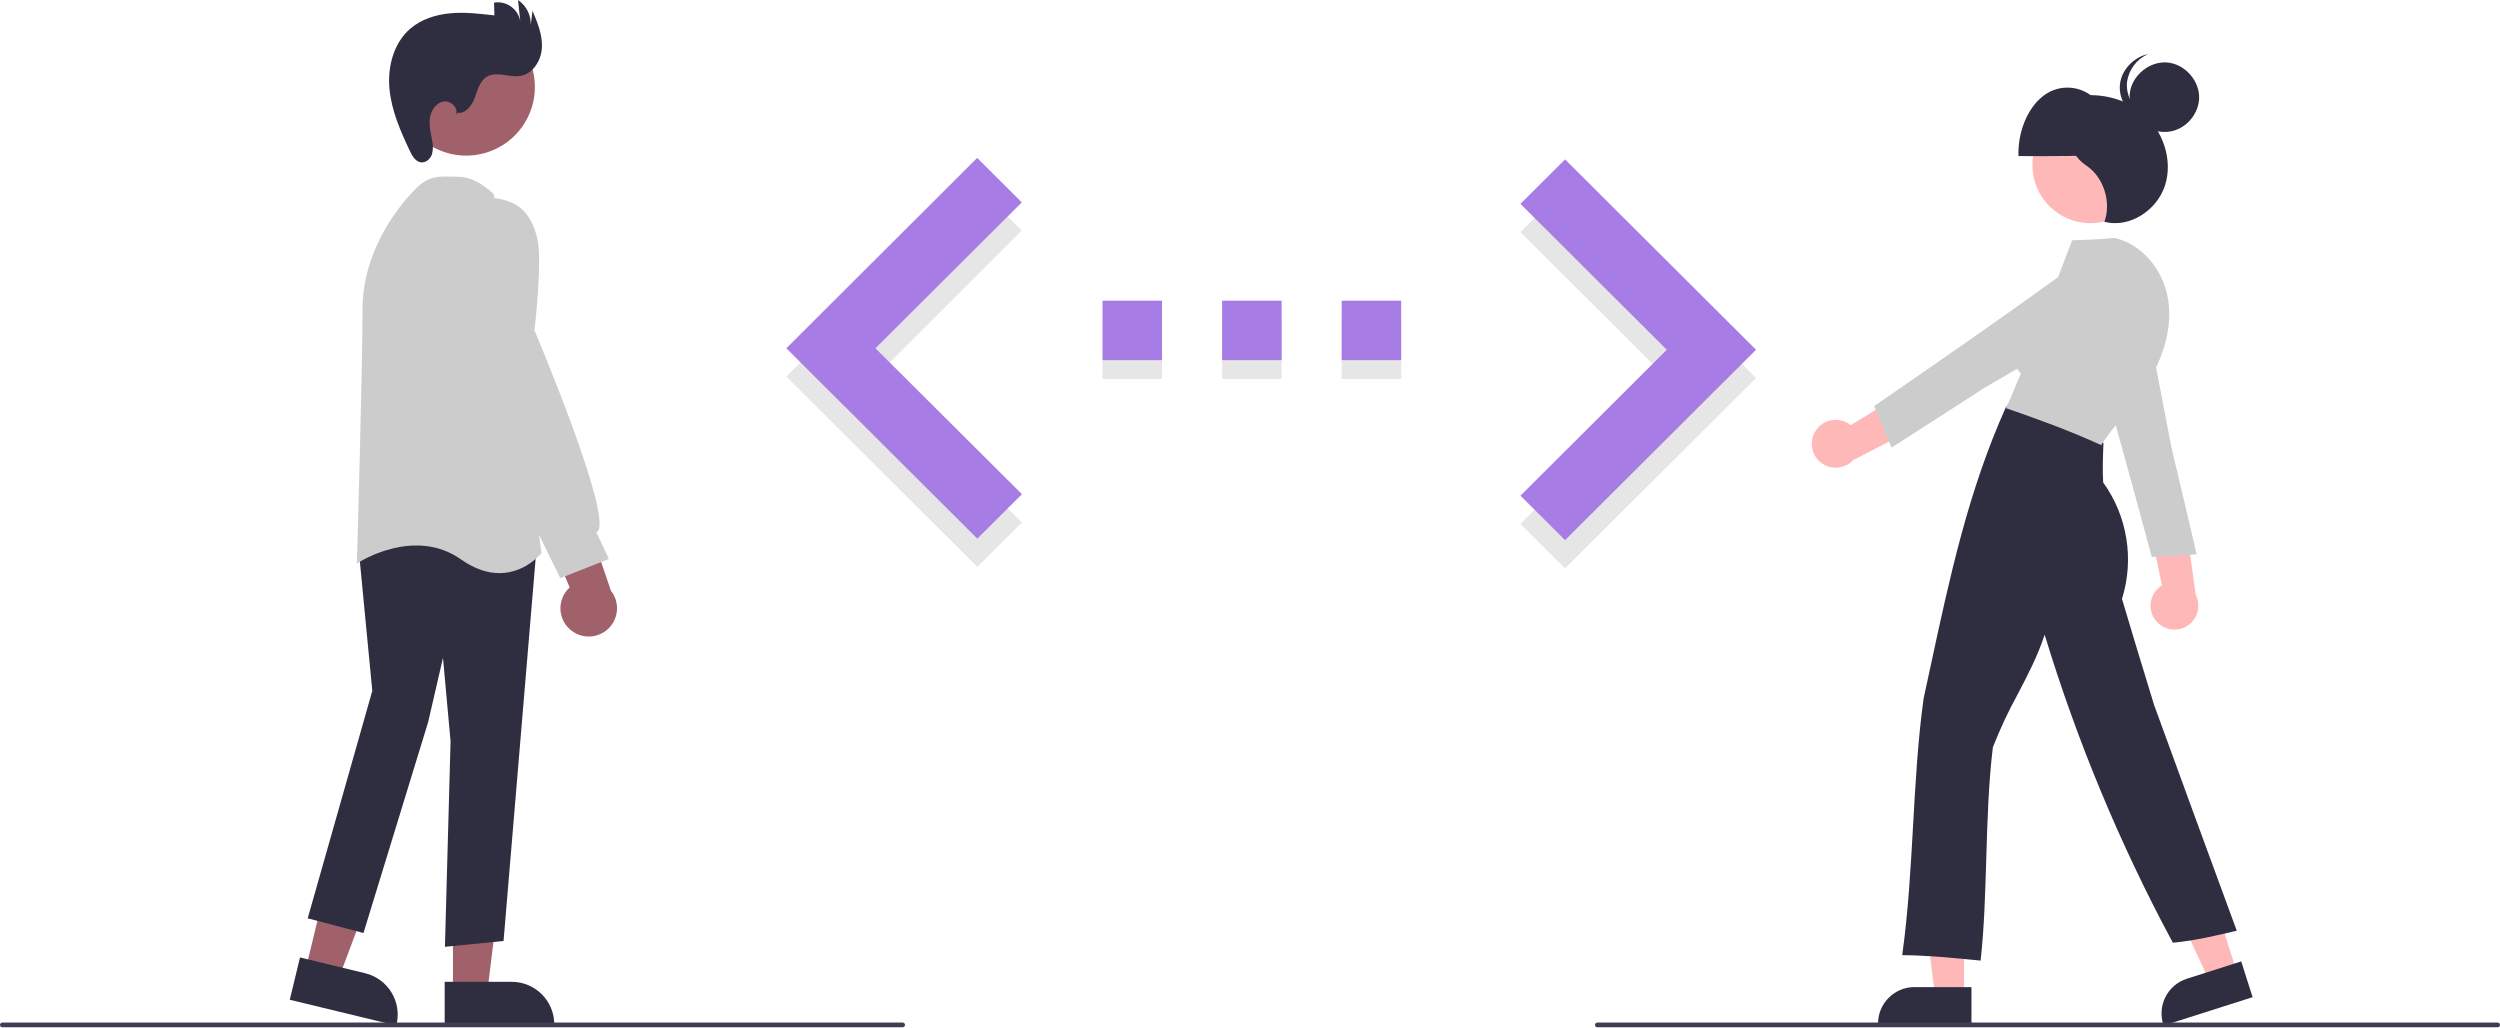
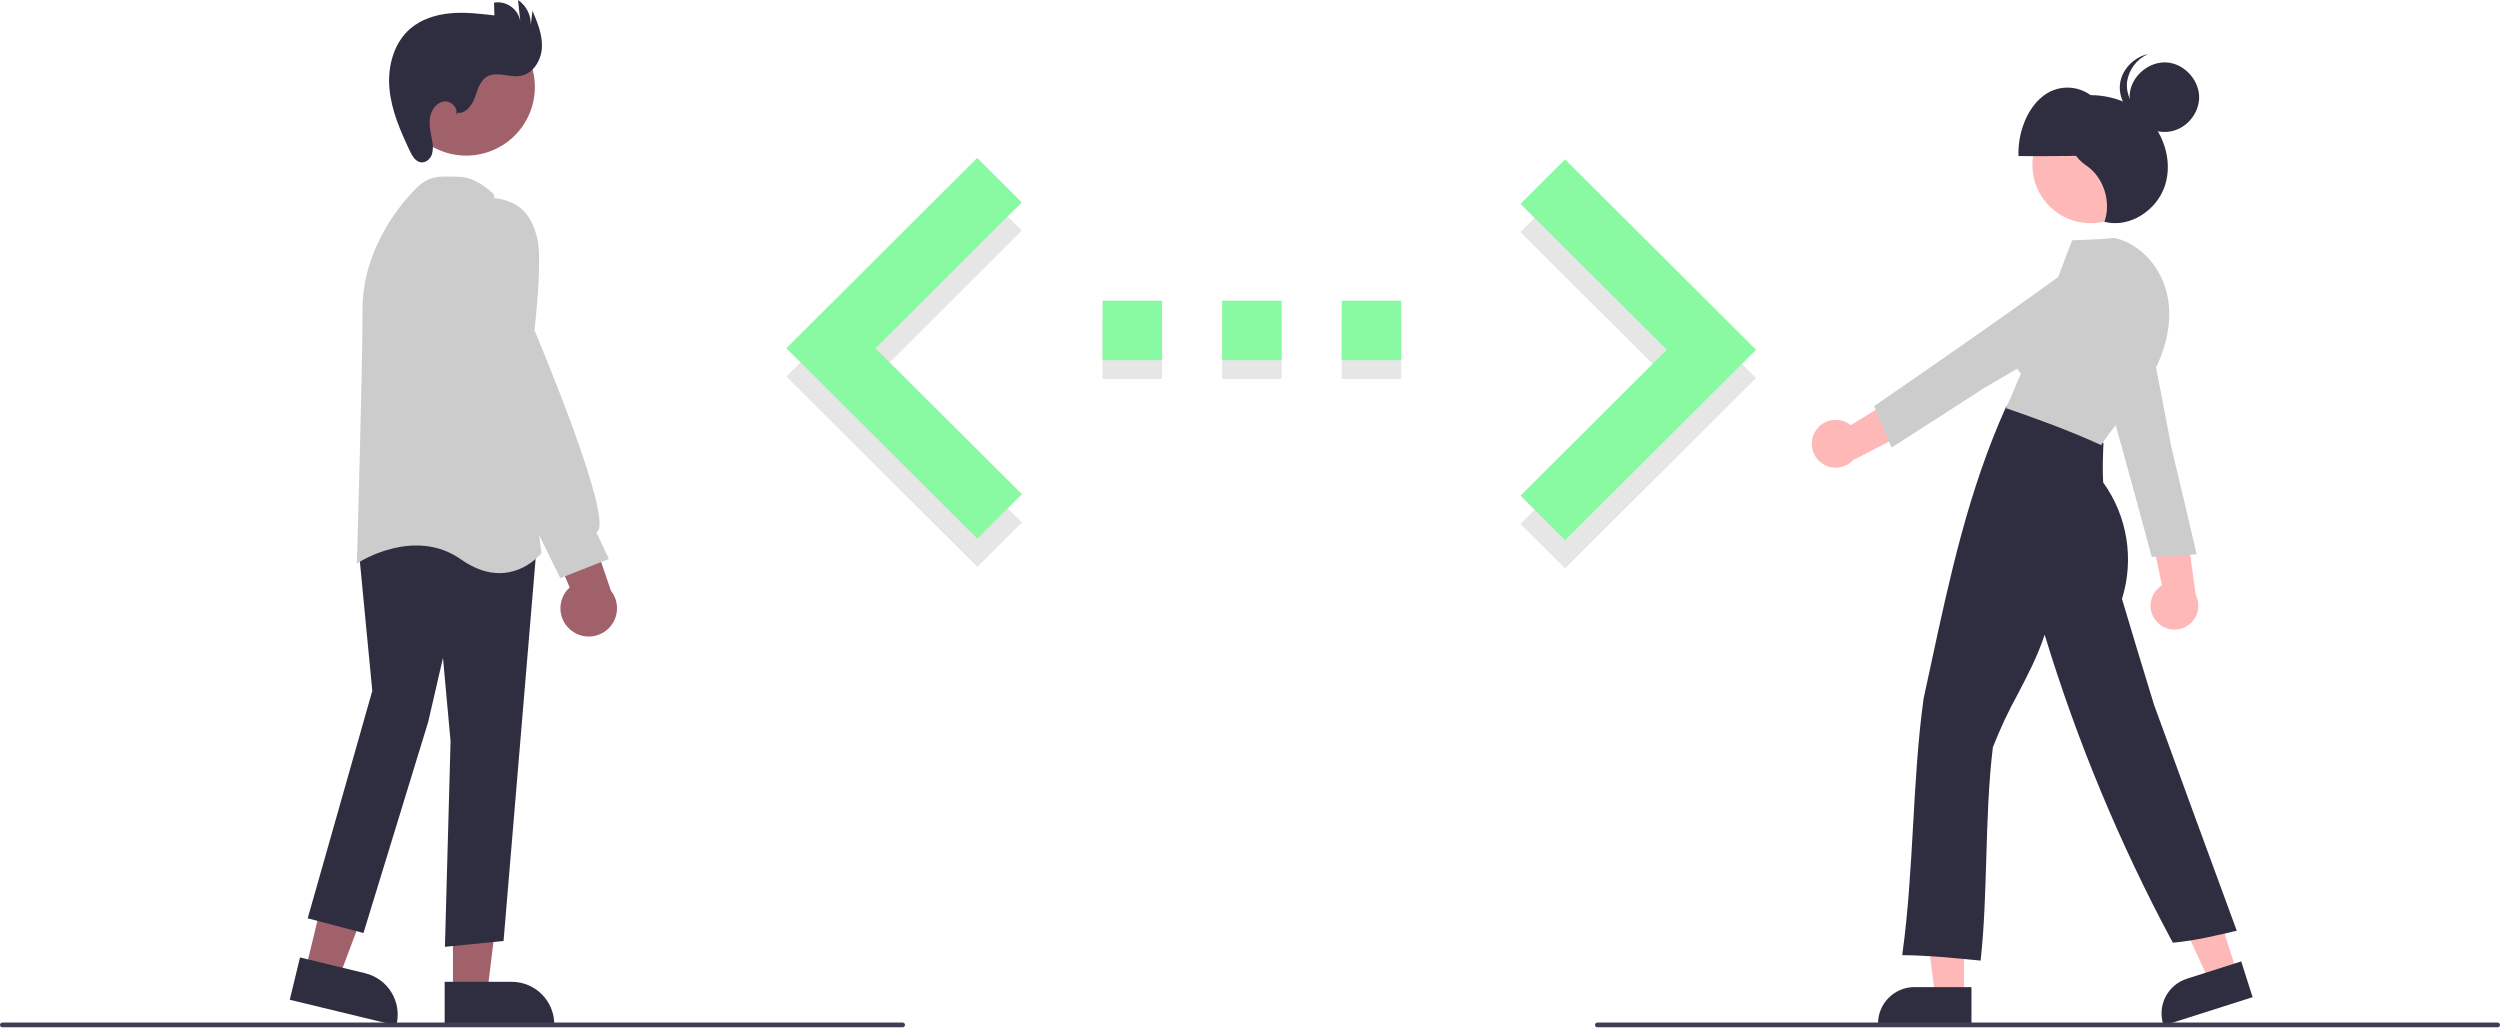
<svg xmlns="http://www.w3.org/2000/svg" data-name="Layer 1" width="1058" height="434.745" viewBox="0 0 1058 434.745">
  <polygon points="643.457 221.721 705.39 159.977 643.457 98.233 662.339 79.414 743.154 159.977 662.339 240.54 643.457 221.721 643.457 221.721" fill="#e6e6e6" style="isolation:isolate" />
  <rect x="466.595" y="135.207" width="25.176" height="25.176" fill="#e6e6e6" style="isolation:isolate" />
  <rect x="567.803" y="135.207" width="25.176" height="25.176" fill="#e6e6e6" style="isolation:isolate" />
  <rect x="517.199" y="135.207" width="25.176" height="25.176" fill="#e6e6e6" style="isolation:isolate" />
  <polygon points="432.482 221.092 370.486 159.348 432.419 97.604 413.537 78.785 332.785 159.348 413.6 239.911 432.482 221.092" fill="#e6e6e6" style="isolation:isolate" />
-   <polygon points="643.457 209.763 705.39 148.019 643.457 86.274 662.339 67.455 743.154 148.019 662.339 228.582 643.457 209.763 643.457 209.763" fill="#a77ce4" />
-   <path d="M537.595,385.051h25.176v-25.176H537.595Zm126.384-25.176h-25.176v25.176h25.176Zm-75.78,25.176h25.176v-25.176h-25.176Z" transform="translate(-71 -232.6273)" fill="#a77ce4" />
-   <polygon points="432.482 209.133 370.486 147.389 432.419 85.645 413.537 66.826 332.785 147.389 413.6 227.952 432.482 209.133" fill="#a77ce4" />
+   <polygon points="643.457 209.763 705.39 148.019 643.457 86.274 662.339 67.455 743.154 148.019 662.339 228.582 643.457 209.763 643.457 209.763" fill="#89faa1" />
+   <path d="M537.595,385.051h25.176v-25.176H537.595Zm126.384-25.176h-25.176v25.176h25.176Zm-75.78,25.176h25.176v-25.176h-25.176Z" transform="translate(-71 -232.6273)" fill="#89faa1" />
+   <polygon points="432.482 209.133 370.486 147.389 432.419 85.645 413.537 66.826 332.785 147.389 413.6 227.952 432.482 209.133" fill="#89faa1" />
  <polygon points="129.305 410.449 143.399 413.856 163.248 361.117 142.447 356.088 129.305 410.449" fill="#a0616a" />
  <path d="M193.632,655.732l4.328-17.902,27.574,6.666a18.032,18.032,0,0,1,13.275,21.74l-.095.394Z" transform="translate(-71 -232.6273)" fill="#2f2e41" />
  <polygon points="191.696 420.05 206.196 420.049 213.093 364.122 191.694 364.123 191.696 420.05" fill="#a0616a" />
  <path d="M259.183,648.129l28.369-.001h.001A18.012,18.012,0,0,1,305.565,666.139v.406l-46.381.002Z" transform="translate(-71 -232.6273)" fill="#2f2e41" />
  <path d="M259.294,633.325l2.384-87.007-3.211-35.281-6.266,27.151-27.379,89.285L201.218,621.261l27.336-96.27-5.937-61.748,17.058-10.965.23.042,58.279,10.742L284.105,630.844Z" transform="translate(-71 -232.6273)" fill="#2f2e41" />
  <path d="M282.359,475.175c-4.693,0-10.182-1.512-16.292-5.825-19.551-13.798-42.863,1.045-43.096,1.195l-.947.616.033-1.128c.024-.804,2.365-80.712,2.365-106.425,0-26.565,17.332-45.962,22.644-51.274,5.214-5.215,9.601-5.099,15.155-4.955.957.024,1.954.051,3.004.051,7.258,0,14.314,6.973,14.61,7.269l.142.142.026.199,20.139,151.631-.154.195C299.895,466.986,293.282,475.175,282.359,475.175Z" transform="translate(-71 -232.6273)" fill="#ccc" />
  <circle cx="268.308" cy="269.431" r="29.048" transform="translate(-167.8019 142.9959) rotate(-61.3368)" fill="#a0616a" />
  <path d="M312.775,499.454a11.893,11.893,0,0,1-.69-18.223L295.589,442.32l21.599,3.975,12.354,36.341a11.957,11.957,0,0,1-16.767,16.818Z" transform="translate(-71 -232.6273)" fill="#a0616a" />
  <path d="M308.103,477.304l-29.807-60.807-13.07-45.766.01-39.758c.029-.157,3.102-15.622,14.49-14.553,10.327,1,15.888,6.05,18.597,16.884,2.301,9.204-.846,36.51-1.151,39.086,1.998,4.738,31.976,76.164,27.013,84.766a2.184,2.184,0,0,1-.785.813l5.312,11.215Z" transform="translate(-71 -232.6273)" fill="#ccc" />
  <path d="M264.593,280.374c3.482.453,6.109-3.11,7.327-6.403s2.147-7.128,5.174-8.907c4.136-2.43,9.428.493,14.158-.309,5.342-.906,8.815-6.567,9.087-11.978s-1.881-10.615-3.994-15.604l-.738,6.2a12.295,12.295,0,0,0-5.373-10.747l.951,9.098a9.656,9.656,0,0,0-11.108-7.99l.15,5.421c-6.17-.734-12.393-1.468-18.581-.909s-12.419,2.517-17.109,6.592c-7.015,6.096-9.577,16.133-8.717,25.387s4.68,17.947,8.661,26.345c1.002,2.113,2.387,4.497,4.71,4.766,2.087.242,3.997-1.503,4.645-3.501a12.69,12.69,0,0,0-.056-6.234c-.587-3.119-1.327-6.307-.775-9.433s2.8-6.214,5.951-6.597,6.375,3.218,4.86,6.007Z" transform="translate(-71 -232.6273)" fill="#2f2e41" />
  <path d="M983.591,495.58a10.056,10.056,0,0,1,2.359-15.238l-7.434-34.953,17.29,6.774,4.409,32.153a10.11,10.11,0,0,1-16.623,11.263Z" transform="translate(-71 -232.6273)" fill="#ffb8b8" />
  <path d="M981.628,468.308l-.093-.343c-9.347-34.571-19.008-70.308-30.804-109.219l-.077-.255.26-.152c6.575-3.837,16.457-3.581,22.986.594a17.15,17.15,0,0,1,7.444,18.191l8.603,44.857c3.498,14.663,7.118,29.84,10.577,44.806l.098.424-.536.034c-6.299.401-12.807.815-18.021,1.044Z" transform="translate(-71 -232.6273)" fill="#ccc" />
  <polygon points="831.194 421.744 818.934 421.744 813.1 374.457 831.194 374.457 831.194 421.744" fill="#ffb8b8" />
  <path d="M905.321,666.256H865.79v-.5a15.404,15.404,0,0,1,15.387-15.387h24.144Z" transform="translate(-71 -232.6273)" fill="#2f2e41" />
  <polygon points="946.719 411.631 935.037 415.353 915.121 372.069 932.362 366.575 946.719 411.631" fill="#ffb8b8" />
  <path d="M986.641,666.634l-.152-.477a15.404,15.404,0,0,1,9.989-19.332l23.004-7.33,4.823,15.137Z" transform="translate(-71 -232.6273)" fill="#2f2e41" />
  <circle cx="884.667" cy="69.876" r="24.561" fill="#ffb8b8" />
  <path d="M966.694,297.952c.14-9.906-4.006-19.717-10.417-24.65a16.649,16.649,0,0,0-21.132.373c-6.311,5.157-10.263,15.112-9.928,25.009C939.358,298.725,953.499,298.765,966.694,297.952Z" transform="translate(-71 -232.6273)" fill="#2f2e41" />
  <path d="M909.193,639.15l-.492-.048c-10.666-1.047-21.695-2.128-32.118-2.252l-.567-.007.077-.562c2.469-17.886,3.516-36.479,4.529-54.462 1-17.756,2.033-36.116,4.441-53.553,1.019-4.669,2.011-9.283,3-13.88,8.186-38.043,15.917-73.977,31.877-109.546l.151-.336.365.044c14.974,1.812,29.363,7.275,40.515,15.383l.216.157-.011.267c-.215,5.525-.438,11.236-.108,16.439a55.797,55.797,0,0,1,7.954,49.283c4.391,14.675,8.931,29.845,13.563,44.81,11.249,30.838,22.888,62.751,34.82,95.101l.196.53-.551.129c-8.585,2.016-17.44,4.094-26.177,4.9l-.33.03-.157-.292A712.851,712.851,0,0,1,936.3,501.23c-2.981,9.092-7.276,17.299-11.437,25.249A189.022,189.022,0,0,0,914.381,548.881c-1.842,15.121-2.33,31.504-2.802,47.347-.447,14.979-.868,29.128-2.331,42.432Z" transform="translate(-71 -232.6273)" fill="#2f2e41" />
  <path d="M947.282,273.756c10.646-2.294,22.422-.112,30.783,7.071s12.606,19.609,9.172,30.266-15.096,18.155-25.64,15.403c3.02-8.512-.379-18.963-7.762-23.867C945.078,296.815,942.668,282.933,947.282,273.756Z" transform="translate(-71 -232.6273)" fill="#2f2e41" />
  <path d="M960.207,420.999l-.389-.177c-13.581-6.196-26.898-10.951-39.376-15.289l-.383-.083-.001-1.109.248.086c.052-.115.111-.246.17-.376.17-.377.287-.634.386-.804l-.003-.001c1.04-2.12,1.867-4.168,2.667-6.149.825-2.044,1.677-4.155,2.778-6.389a19.356,19.356,0,0,1-4.276-20.829c2.756-6.533,9.784-11.621,17.168-12.465,2.706-7.449,8.735-23.1,8.735-23.1s12.678-.348,17.777-.995l.086-.011.084.019c11.131,2.439,20.424,12.972,22.598,25.614,1.835,10.67-.952,22.875-7.847,34.366a148.04,148.04,0,0,1-11.709,16.089c-3.106,3.884-6.04,7.552-8.476,11.246Z" transform="translate(-71 -232.6273)" fill="#ccc" />
  <path d="M984.292,290.493v0Z" transform="translate(-71 -232.6273)" fill="#2f2e41" />
  <path d="M984.791,288.311c-7.452-1.112-13.304-8.73-12.457-16.218s8.253-13.605,15.765-13.025,13.89,7.764,13.576,15.293S994.306,289.731,984.791,288.311Z" transform="translate(-71 -232.6273)" fill="#2f2e41" />
  <path d="M983.627,283.456c-7.452-1.112-13.304-8.73-12.457-16.218a15.241,15.241,0,0,1,8.882-11.734c-6.01,1.315-11.182,6.552-11.882,12.734-.847,7.487,5.004,15.105,12.457,16.218a14.208,14.208,0,0,0,8.172-1.143A14.504,14.504,0,0,1,983.627,283.456Z" transform="translate(-71 -232.6273)" fill="#2f2e41" />
  <path d="M839.069,415.433a10.056,10.056,0,0,1,15.153-2.853l30.479-18.655-.626,18.559-28.847,14.87a10.11,10.11,0,0,1-16.158-11.921Z" transform="translate(-71 -232.6273)" fill="#ffb8b8" />
  <path d="M864.128,404.495l.293-.202c29.481-20.331,59.957-41.348,92.715-65.434l.215-.158.23.195c5.808,4.921,8.86,14.323,7.099,21.87A17.15,17.15,0,0,1,950.008,373.846l-39.428,23.057c-12.66,8.183-25.764,16.653-38.721,24.902l-.367.234-.211-.494c-2.477-5.806-5.036-11.804-6.988-16.644Z" transform="translate(-71 -232.6273)" fill="#ccc" />
  <path d="M453,667.373H72a1,1,0,0,1,0-2H453a1,1,0,1,1,0,2Z" transform="translate(-71 -232.6273)" fill="#3f3d56" />
  <path d="M1128,667.373H747a1,1,0,0,1,0-2h381a1,1,0,0,1,0,2Z" transform="translate(-71 -232.6273)" fill="#3f3d56" />
</svg>
